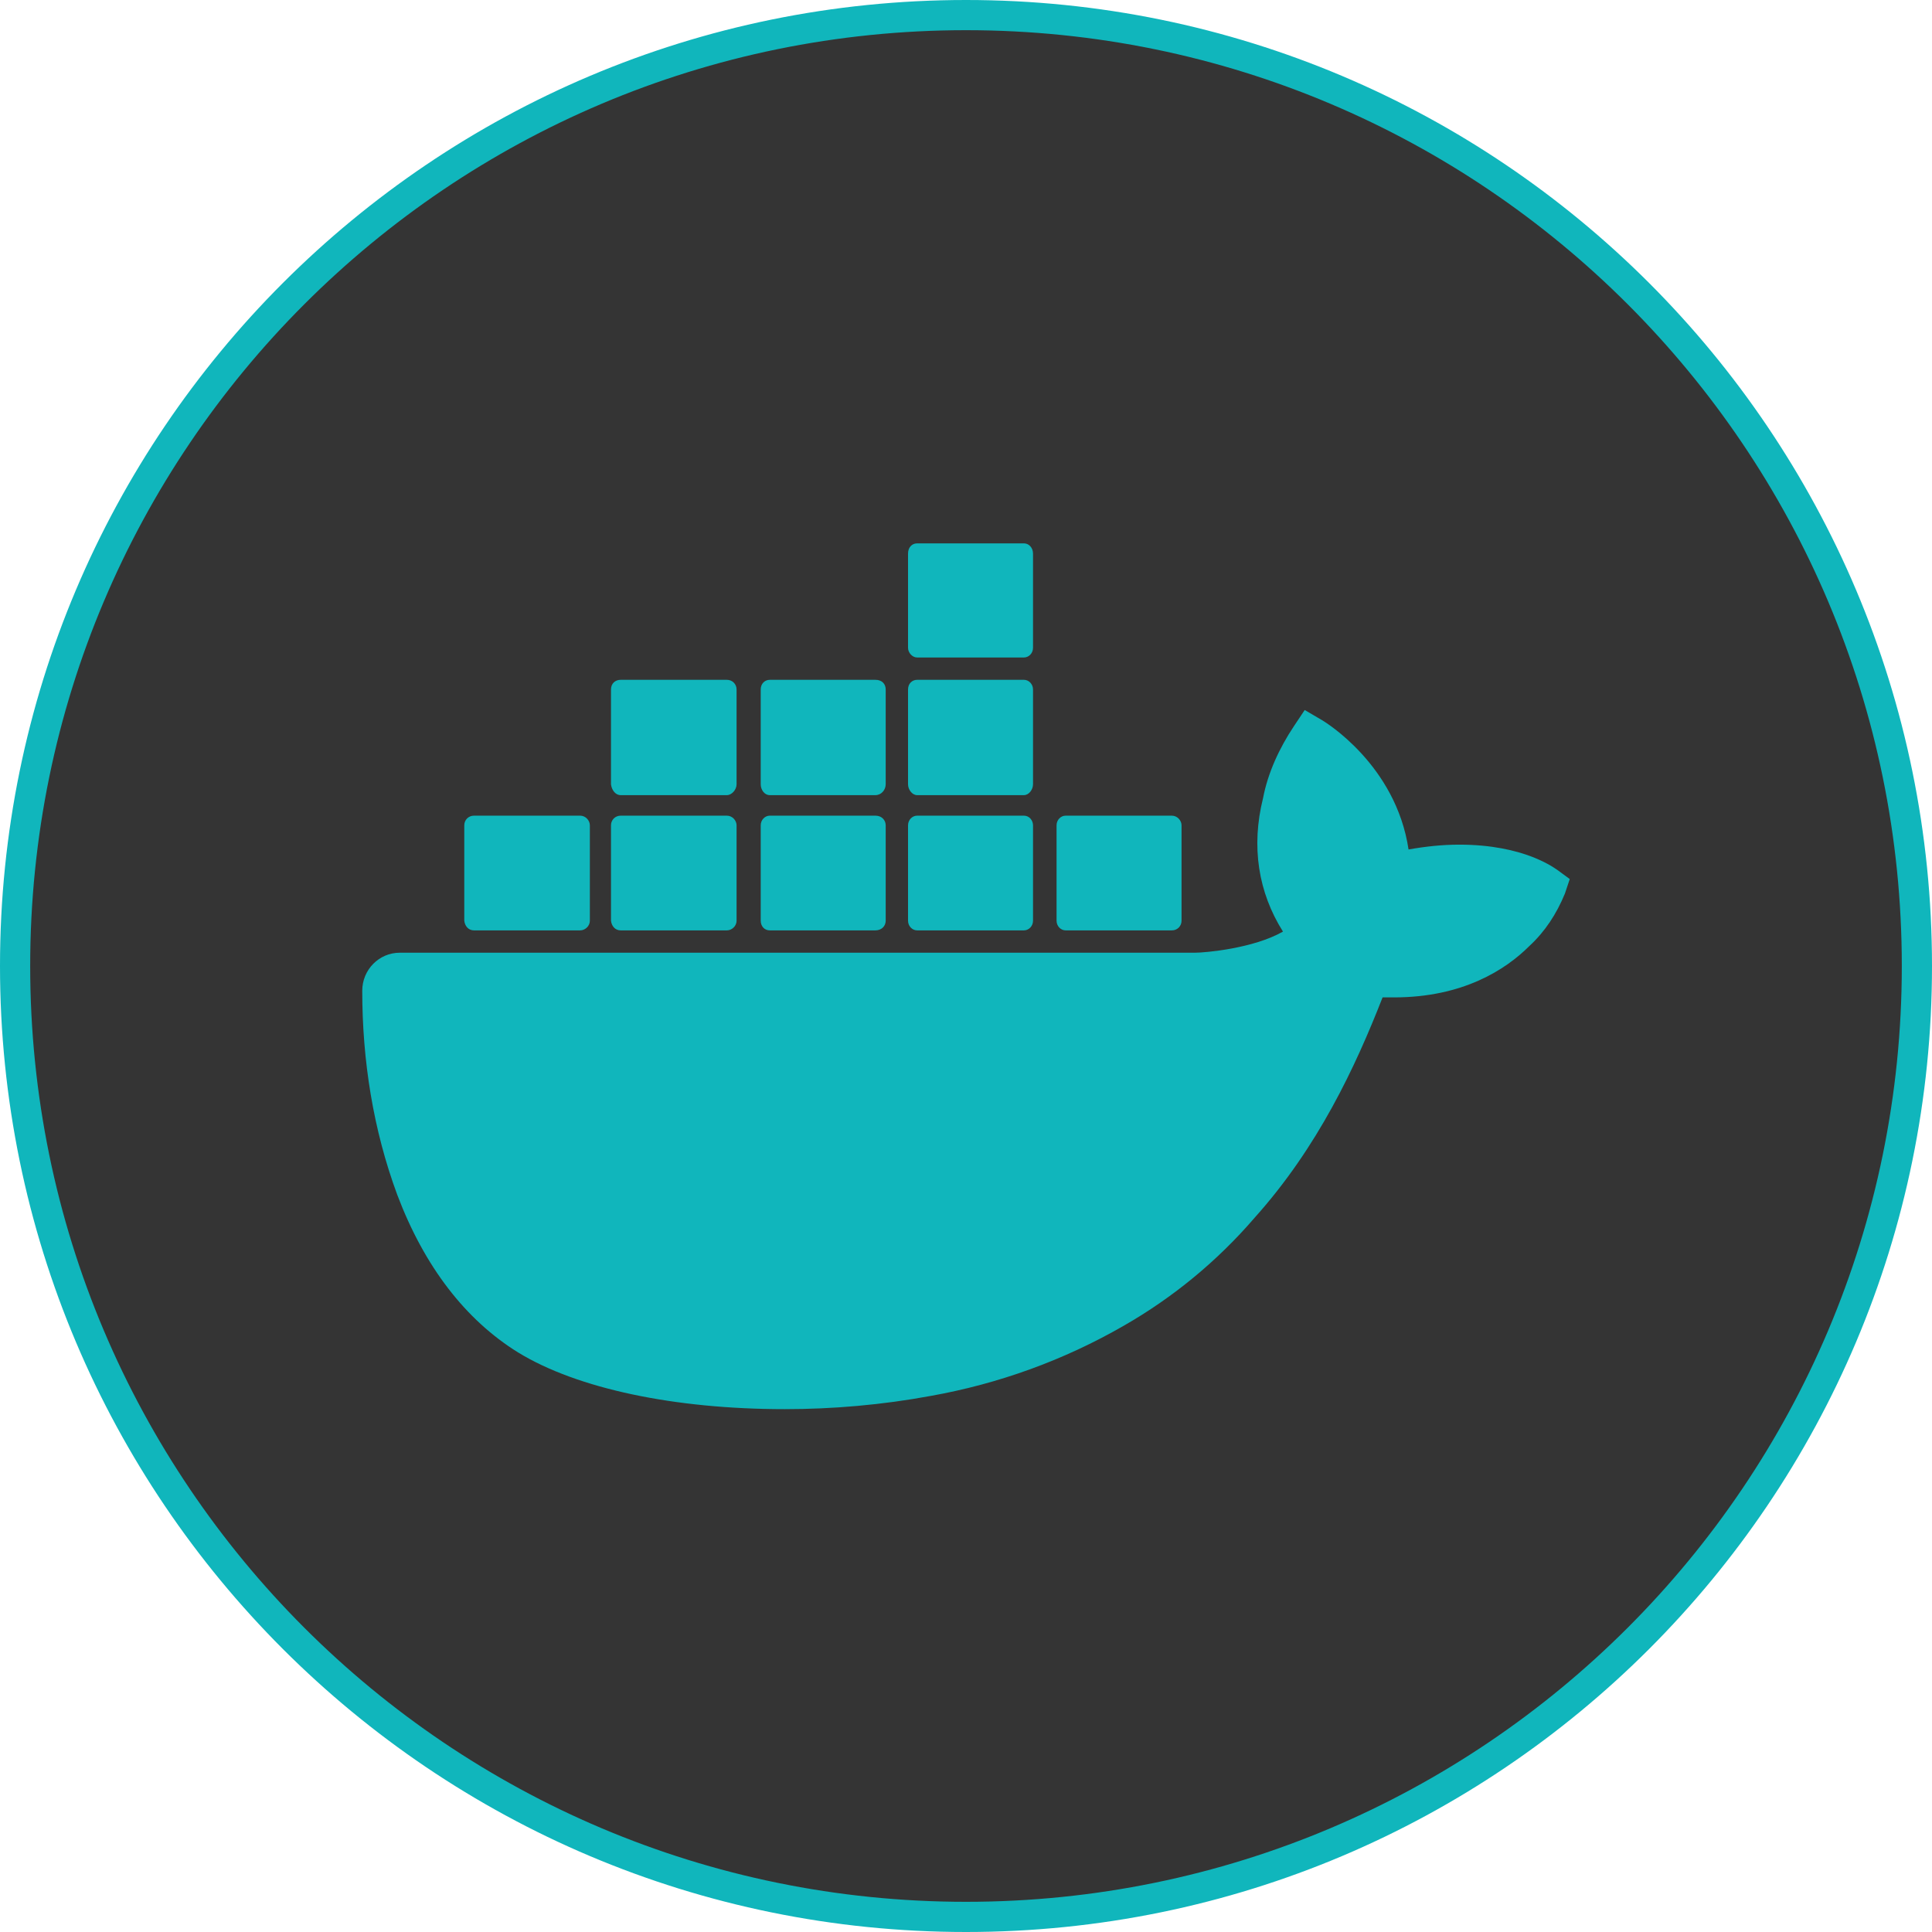
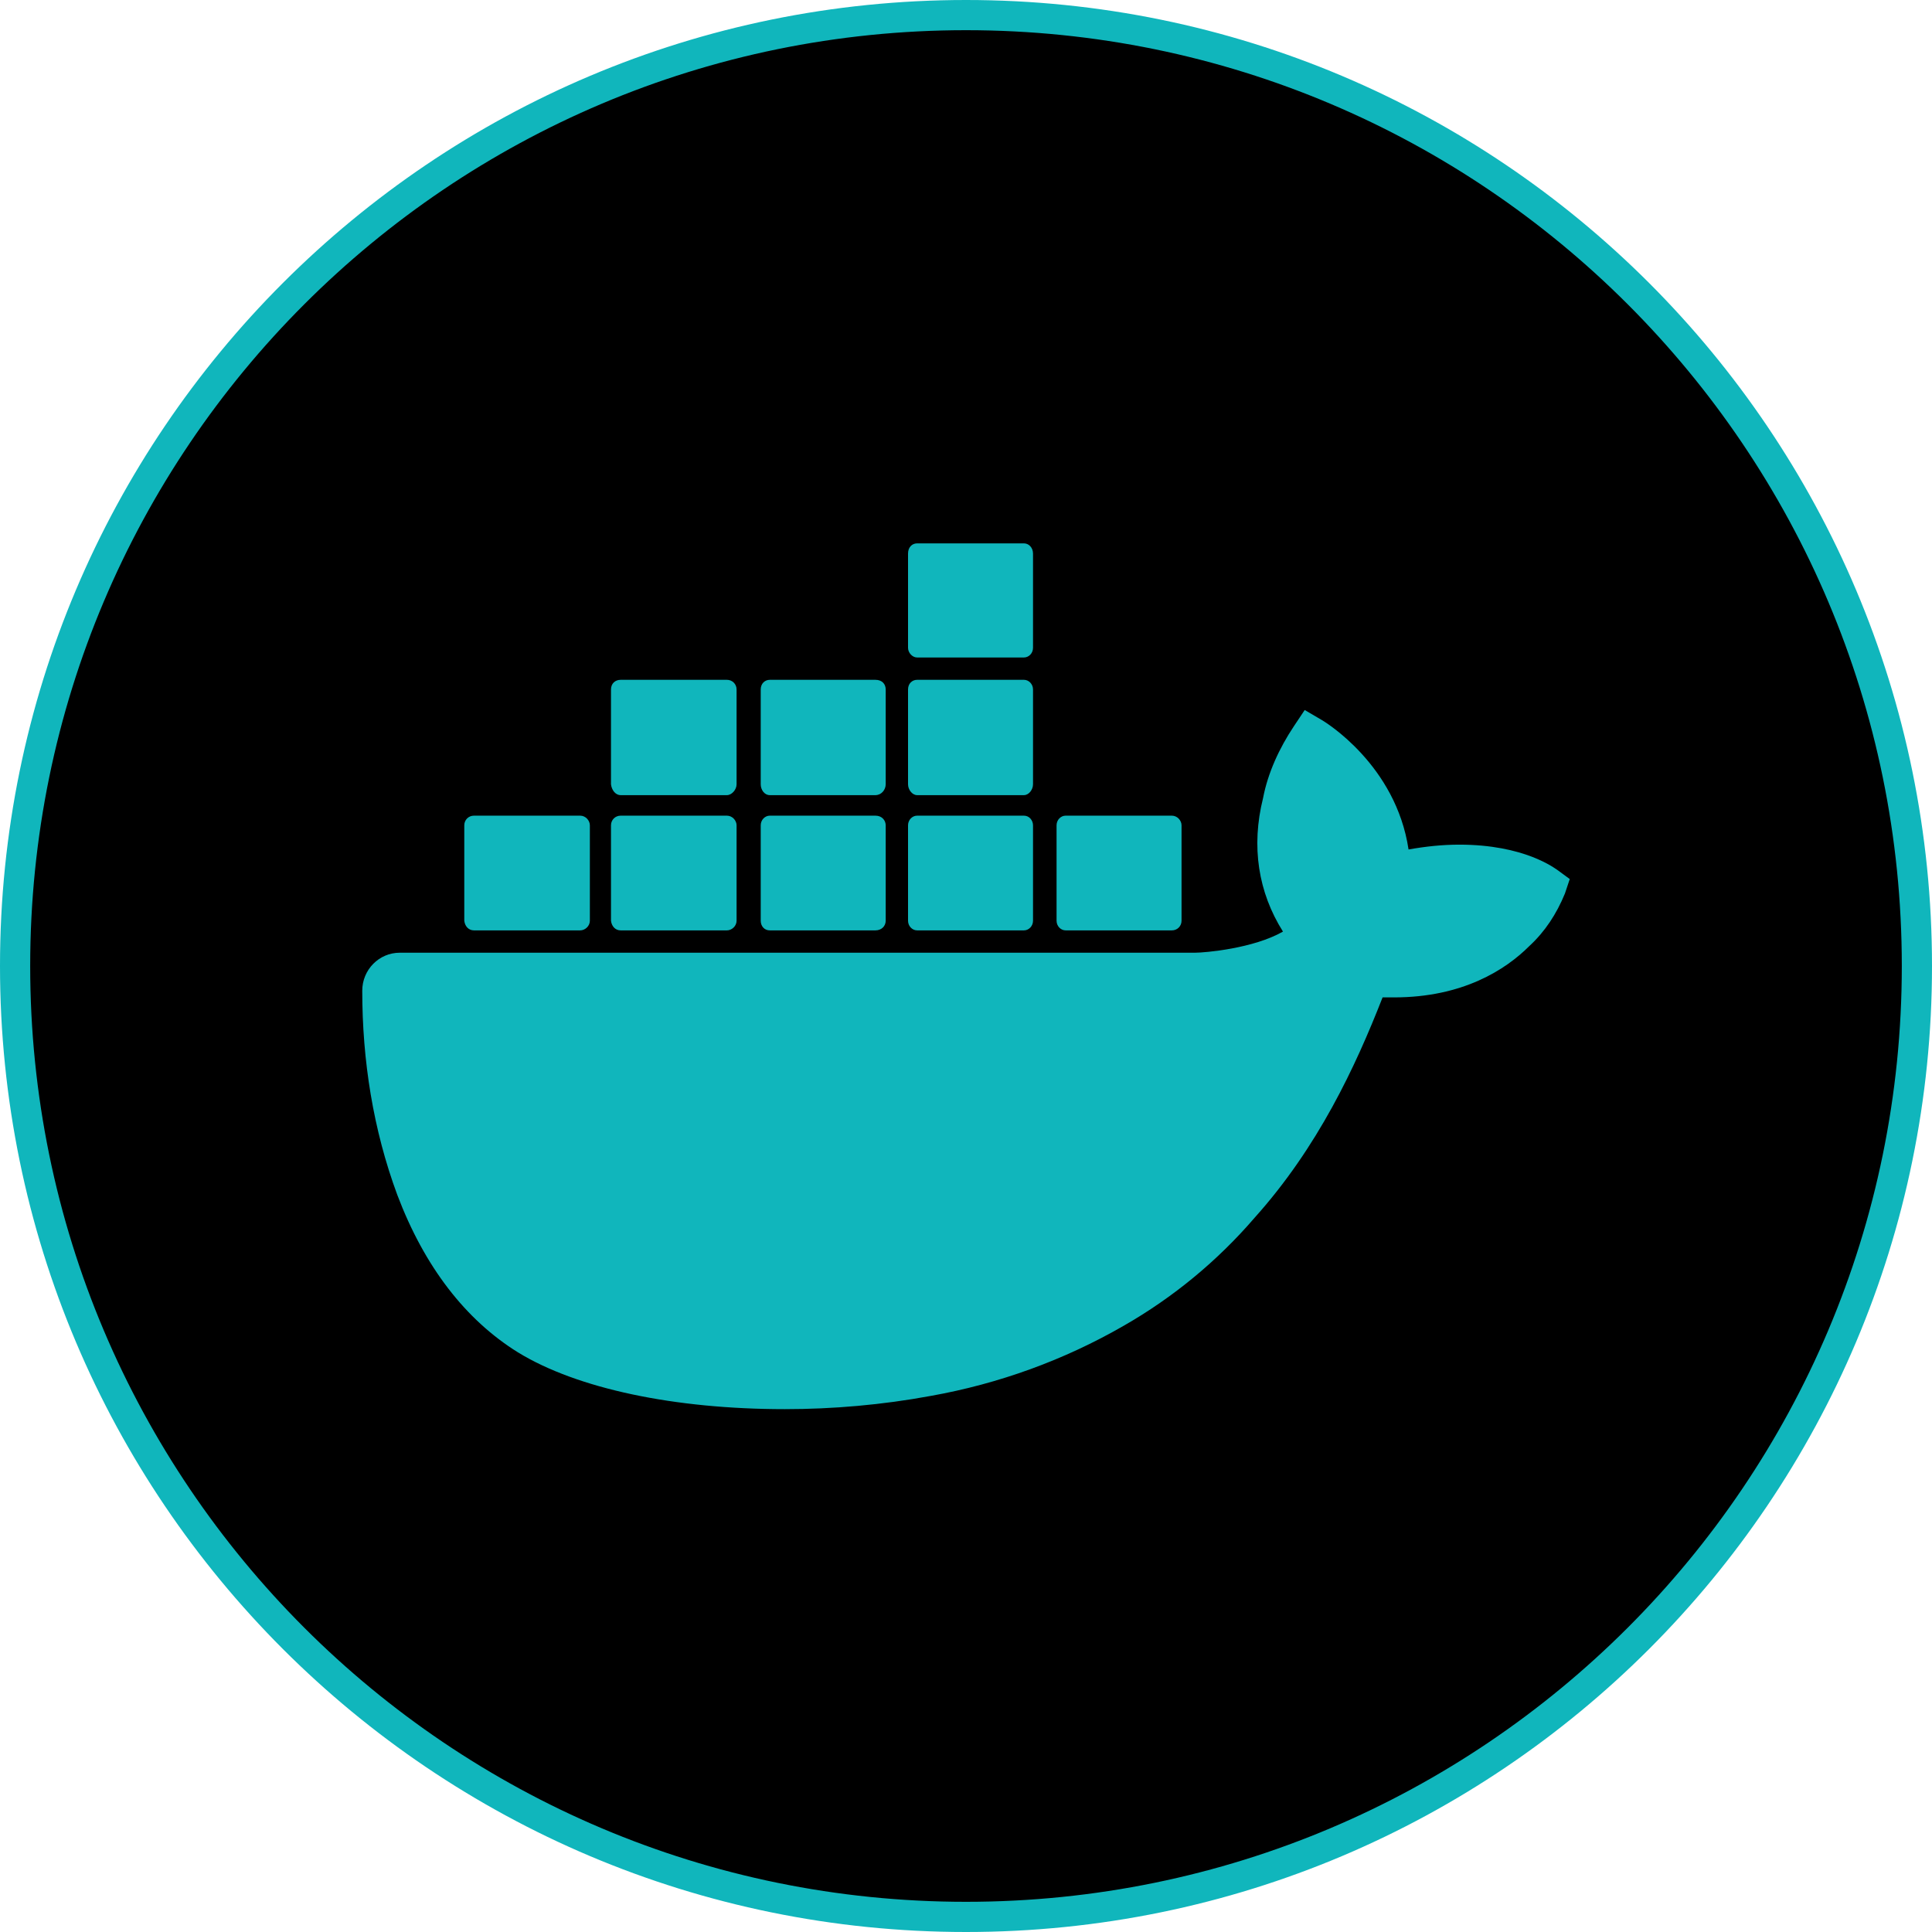
- <svg xmlns="http://www.w3.org/2000/svg" width="64" height="64" viewBox="0 0 64 64" fill="none">
-   <circle cx="32" cy="32" r="31.5" fill="#343434" stroke="#10B6BC" />
+ <svg xmlns="http://www.w3.org/2000/svg" width="64" height="64" viewBox="0 0 64 64">
+   <circle cx="32" cy="32" r="31.5" stroke="#10B6BC" />
  <path d="M51.62 28.84C51.5 28.76 50.5 27.98 48.34 27.98C47.78 27.98 47.22 28.04 46.66 28.14C46.24 25.34 43.9 23.92 43.8 23.86L43.22 23.52L42.86 24.06C42.38 24.78 42 25.6 41.84 26.44C41.44 28.04 41.68 29.56 42.5 30.86C41.52 31.42 39.92 31.56 39.58 31.56H13.24C12.56 31.56 12 32.12 12 32.82C12 35.12 12.36 37.42 13.16 39.58C14.06 41.96 15.42 43.72 17.16 44.8C19.12 46 22.34 46.68 26 46.68C27.58 46.68 29.22 46.54 30.84 46.24C33.08 45.84 35.24 45.06 37.22 43.92C38.86 42.982 40.328 41.772 41.56 40.34C43.66 38 44.9 35.34 45.8 33.04H46.18C48.46 33.04 49.88 32.12 50.66 31.34C51.18 30.86 51.56 30.28 51.84 29.6L52 29.12L51.62 28.84ZM15.7 30.82H19.22C19.38 30.82 19.54 30.68 19.54 30.5V27.34C19.54 27.18 19.4 27.02 19.22 27.02H15.7C15.52 27.02 15.38 27.16 15.38 27.34V30.5C15.4 30.68 15.52 30.82 15.7 30.82ZM20.56 30.82H24.08C24.24 30.82 24.4 30.68 24.4 30.5V27.34C24.4 27.18 24.26 27.02 24.08 27.02H20.56C20.38 27.02 20.24 27.16 20.24 27.34V30.5C20.26 30.68 20.38 30.82 20.56 30.82ZM25.5 30.82H29C29.2 30.82 29.34 30.68 29.34 30.5V27.34C29.34 27.18 29.22 27.02 29 27.02H25.5C25.34 27.02 25.2 27.16 25.2 27.34V30.5C25.2 30.68 25.32 30.82 25.5 30.82ZM30.38 30.82H33.92C34.08 30.82 34.22 30.68 34.22 30.5V27.34C34.22 27.18 34.1 27.02 33.92 27.02H30.38C30.22 27.02 30.08 27.16 30.08 27.34V30.5C30.08 30.68 30.22 30.82 30.38 30.82ZM20.56 26.34H24.08C24.24 26.34 24.4 26.16 24.4 25.98V22.84C24.4 22.66 24.26 22.52 24.08 22.52H20.56C20.38 22.52 20.24 22.64 20.24 22.84V25.98C20.26 26.16 20.38 26.34 20.56 26.34ZM25.5 26.34H29C29.2 26.34 29.34 26.16 29.34 25.98V22.84C29.34 22.66 29.22 22.52 29 22.52H25.5C25.34 22.52 25.2 22.64 25.2 22.84V25.98C25.2 26.16 25.32 26.34 25.5 26.34ZM30.38 26.34H33.92C34.08 26.34 34.22 26.16 34.22 25.98V22.84C34.22 22.66 34.08 22.52 33.92 22.52H30.38C30.22 22.52 30.08 22.64 30.08 22.84V25.98C30.08 26.16 30.22 26.34 30.38 26.34ZM30.38 21.78H33.92C34.08 21.78 34.22 21.64 34.22 21.46V18.34C34.22 18.14 34.08 18 33.92 18H30.38C30.22 18 30.08 18.12 30.08 18.34V21.46C30.08 21.62 30.22 21.78 30.38 21.78ZM35.3 30.82H38.82C39 30.82 39.14 30.68 39.14 30.5V27.34C39.14 27.18 39 27.02 38.82 27.02H35.3C35.14 27.02 35 27.16 35 27.34V30.5C35 30.68 35.14 30.82 35.3 30.82Z" fill="#10B6BC" />
</svg>
